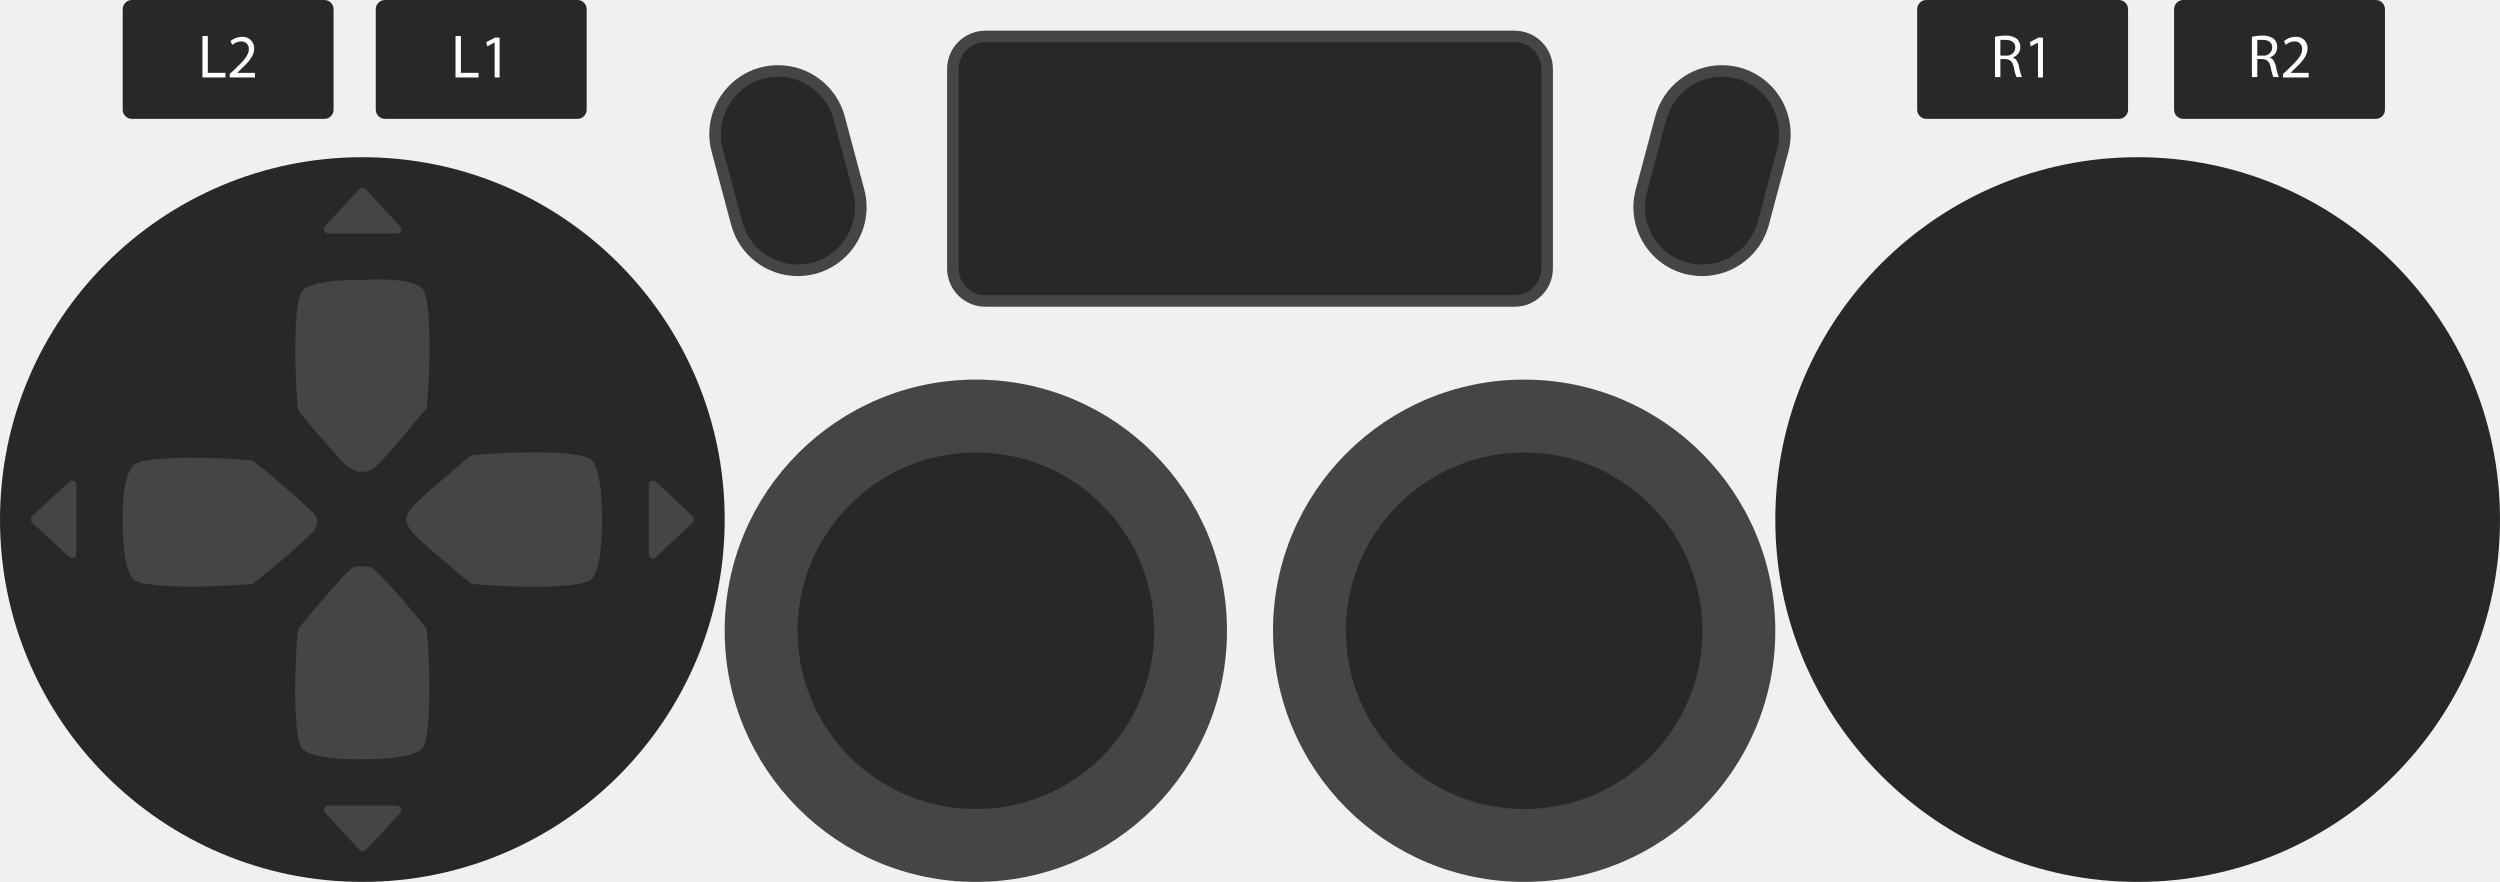
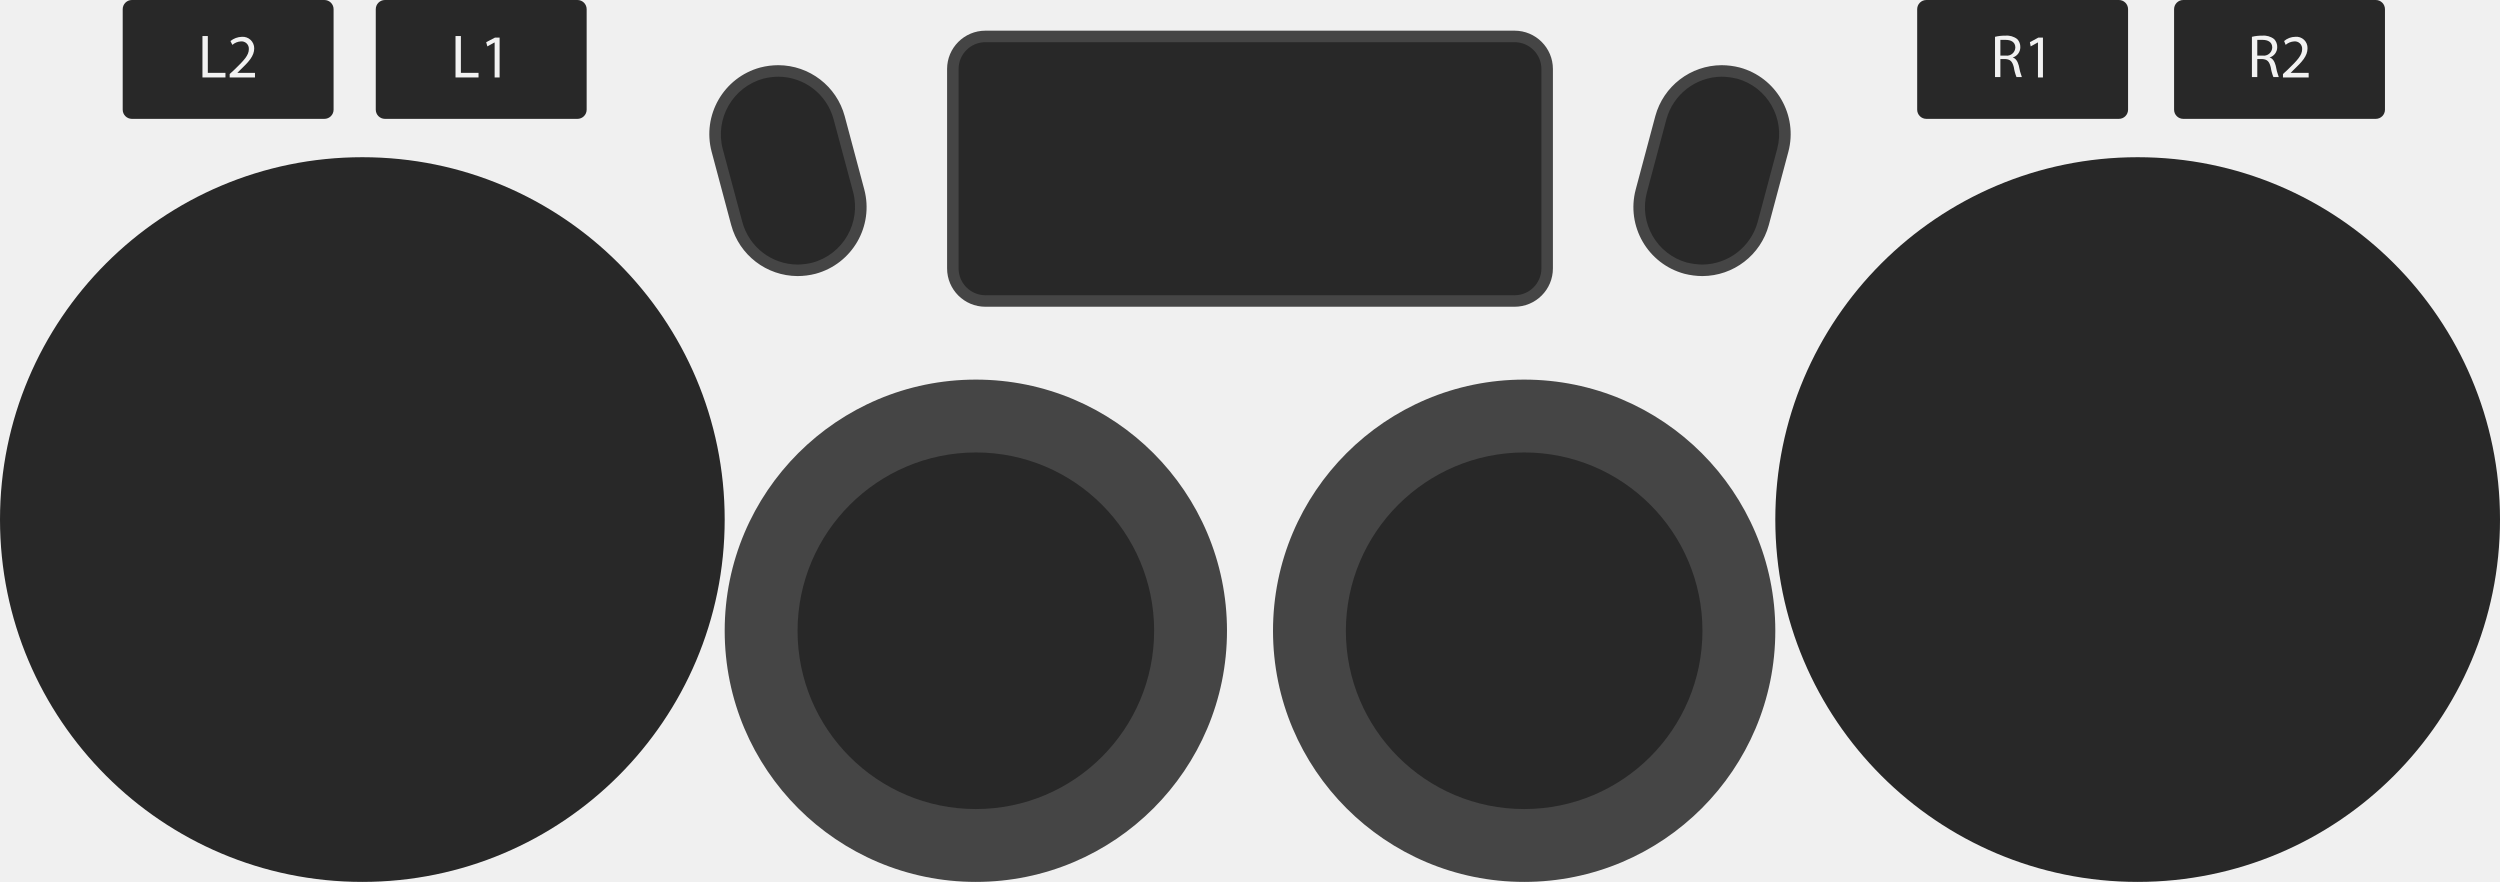
<svg xmlns="http://www.w3.org/2000/svg" viewBox="0 0 652 230">
  <defs>
-     <style>.a{fill:#282828;}.b{fill:#454545;}.c{isolation:isolate;}.d{fill:none;}.e{fill:#fff;}</style>
+     <style>.a{fill:#282828;}.b{isolation:isolate;}.c{fill:#454545;}.d{fill:none;}.e{fill:#f2f2f2;}</style>
  </defs>
  <circle class="a" cx="94.5" cy="135.5" r="94.5" />
-   <path class="b" d="M180.6,134.6l-9.5-8.9a1.1,1.1,0,0,0-1.9.8v17.9a1.1,1.1,0,0,0,1.9.9l9.5-9A1.2,1.2,0,0,0,180.6,134.6Z" />
-   <path class="b" d="M103.5,210.1H85.6a1.1,1.1,0,0,0-.8,1.9l8.9,9.6a1.3,1.3,0,0,0,1.8,0l8.9-9.6A1.2,1.2,0,0,0,103.5,210.1Z" />
-   <path class="b" d="M18,125.7l-9.6,8.9a1.2,1.2,0,0,0,0,1.7l9.6,8.9a1.1,1.1,0,0,0,1.9-.8V126.6A1.1,1.1,0,0,0,18,125.7Z" />
-   <path class="b" d="M104.3,59l-8.9-9.6a1.2,1.2,0,0,0-1.7,0l-9,9.6a1.2,1.2,0,0,0,.9,1.9h17.9A1.1,1.1,0,0,0,104.3,59Z" />
-   <path class="b" d="M81.4,138.9h0l.2-.2.2-.2.4-.6v-.2c.1-.2.2-.3.2-.4V137l.2-.3h0c0-.2.1-.3.1-.4h0c.1,0,.1-.1.1-.2h0v-.2h0c0-.1-.1-.2-.1-.4h0l-.2-.3v-.2c0-.1-.1-.2-.2-.4h-.1l-.4-.7-.2-.2-.2-.2h0c-1.7-1.8-6.9-6.3-10.8-9.6h0l-4.5-3.7c-.7-.4-28.6-2.2-31.5,1.3S32,135.5,32,135.5s-.3,12,2.6,15.4,30.8,1.7,31.5,1.3l4.5-3.7h0C74.5,145.3,79.7,140.7,81.4,138.9Zm.1-27.4h-.1l4.6,5.2h0c1.6,1.8,3.1,3.5,4.2,4.6h.1l.2.2.3.2h.1l.2.3h.3l.2.2.7.4h.1l.4.2H93l.3.2h2.4l.3-.2h.2l.4-.2h.1l.7-.4.2-.2.2-.2h.1c1.8-1.7,6.4-6.9,9.6-10.8h0l3.7-4.5c.4-.7,2.2-28.6-1.3-31.5S94.5,73,94.5,73s-12-.3-15.4,2.6-1.7,30.8-1.3,31.5Zm72.9,8.6c-2.9-3.5-30.8-1.7-31.5-1.3s-14.3,11.9-15.7,13.8-1.2,2.9-1.2,2.9-.2.9,1.2,2.9,15,13.4,15.7,13.8,28.6,2.2,31.5-1.3,2.6-15.4,2.6-15.4S157.3,123.5,154.4,120.1Zm-55.1,30h0l-.5-.4-.2-.3-.2-.2a.8.8,0,0,1-.4-.4h-.2v-.2l-.3-.2-.6-.4h-.2l-.4-.2h-.5a.1.1,0,0,0-.1-.1H92.8l-.4.2h-.1l-.7.4c0,.1-.1.1-.2.2l-.2.2h-.1c-1.8,1.7-6.3,6.9-9.6,10.8h0l-3.7,4.5c-.4.7-2.2,28.6,1.3,31.5S94.5,198,94.5,198s12,.3,15.4-2.6,1.7-30.8,1.3-31.5S103.2,154.2,99.3,150.1Z" />
  <circle class="a" cx="557.5" cy="135.5" r="94.5" />
-   <g class="c">
+   <g class="b">
    <circle class="a" cx="397.5" cy="164.5" r="56" />
-     <path class="b" d="M397.5,118A46.5,46.5,0,1,1,351,164.5,46.6,46.6,0,0,1,397.5,118m0-19A65.5,65.5,0,1,0,463,164.5,65.5,65.5,0,0,0,397.5,99Z" />
+     <path class="c" d="M397.5,118A46.5,46.5,0,1,1,351,164.5,46.6,46.6,0,0,1,397.5,118m0-19A65.5,65.5,0,1,0,463,164.5,65.5,65.5,0,0,0,397.5,99Z" />
  </g>
-   <g class="c">
+   <g class="b">
    <circle class="a" cx="254.5" cy="164.5" r="56" />
-     <path class="b" d="M254.5,118A46.5,46.5,0,1,1,208,164.5,46.6,46.6,0,0,1,254.5,118m0-19A65.5,65.5,0,1,0,320,164.5,65.5,65.5,0,0,0,254.5,99Z" />
+     <path class="c" d="M254.5,118A46.5,46.5,0,1,1,208,164.5,46.6,46.6,0,0,1,254.5,118m0-19A65.5,65.5,0,1,0,320,164.5,65.5,65.5,0,0,0,254.5,99Z" />
  </g>
  <rect class="d" x="208" y="118" width="236" height="93" />
  <path class="a" d="M444,70.5a15.9,15.9,0,0,1-4.3-.6,16.3,16.3,0,0,1-11.6-20.1l5.1-19.1A16.4,16.4,0,0,1,449,18.5a15.9,15.9,0,0,1,4.3.6,16.3,16.3,0,0,1,11.6,20.1l-5.1,19.1A16.4,16.4,0,0,1,444,70.5Z" />
-   <path class="b" d="M449,20h0a17.4,17.4,0,0,1,3.9.5h.1a15,15,0,0,1,10.5,18.3l-5.1,19.1A15.1,15.1,0,0,1,444,69a17.4,17.4,0,0,1-3.9-.5H440a15,15,0,0,1-10.5-18.3l5.1-19.1A15.1,15.1,0,0,1,449,20m0-3a18,18,0,0,0-17.3,13.3l-5.1,19.1a18,18,0,0,0,12.7,22h0a19.5,19.5,0,0,0,4.7.6,18,18,0,0,0,17.3-13.3l5.1-19.1a18,18,0,0,0-12.7-22h0A19.5,19.5,0,0,0,449,17Z" />
+   <path class="c" d="M449,20h0a17.4,17.4,0,0,1,3.9.5h.1a15,15,0,0,1,10.5,18.3l-5.1,19.1A15.1,15.1,0,0,1,444,69a17.4,17.4,0,0,1-3.9-.5H440a15,15,0,0,1-10.5-18.3l5.1-19.1A15.1,15.1,0,0,1,449,20m0-3a18,18,0,0,0-17.3,13.3l-5.1,19.1a18,18,0,0,0,12.7,22h0a19.5,19.5,0,0,0,4.7.6,18,18,0,0,0,17.3-13.3l5.1-19.1a18,18,0,0,0-12.7-22h0A19.5,19.5,0,0,0,449,17Z" />
  <path class="a" d="M208,70.5a16.4,16.4,0,0,1-15.8-12.2l-5.1-19a16.4,16.4,0,0,1,11.6-20.2,15.4,15.4,0,0,1,4.3-.6,16.4,16.4,0,0,1,15.8,12.2l5.1,19a16.4,16.4,0,0,1-11.6,20.2A15.4,15.4,0,0,1,208,70.5Z" />
-   <path class="b" d="M203,20h0a15,15,0,0,1,14.4,11.1l5.1,19a15.1,15.1,0,0,1-10.6,18.4,17.4,17.4,0,0,1-3.9.5,15,15,0,0,1-14.4-11.1l-5.1-19a15.1,15.1,0,0,1,10.6-18.4A17.4,17.4,0,0,1,203,20m0-3a18.9,18.9,0,0,0-4.7.6h0a18,18,0,0,0-12.7,22l5.1,19.1A18,18,0,0,0,208,72a18.9,18.9,0,0,0,4.7-.6h0a18,18,0,0,0,12.7-22l-5.1-19.1A18,18,0,0,0,203,17Z" />
+   <path class="c" d="M203,20h0a15,15,0,0,1,14.4,11.1l5.1,19a15.1,15.1,0,0,1-10.6,18.4,17.4,17.4,0,0,1-3.9.5,15,15,0,0,1-14.4-11.1l-5.1-19a15.1,15.1,0,0,1,10.6-18.4A17.4,17.4,0,0,1,203,20m0-3a18.9,18.9,0,0,0-4.7.6h0a18,18,0,0,0-12.7,22l5.1,19.1A18,18,0,0,0,208,72a18.9,18.9,0,0,0,4.7-.6h0a18,18,0,0,0,12.7-22l-5.1-19.1A18,18,0,0,0,203,17Z" />
  <rect class="a" x="248.5" y="9.5" width="155" height="69" rx="8.5" />
-   <path class="b" d="M395,11a7,7,0,0,1,7,7V70a7,7,0,0,1-7,7H257a7,7,0,0,1-7-7V18a7,7,0,0,1,7-7H395m0-3H257a10,10,0,0,0-10,10V70a10,10,0,0,0,10,10H395a10,10,0,0,0,10-10V18A10,10,0,0,0,395,8Z" />
+   <path class="c" d="M395,11a7,7,0,0,1,7,7V70a7,7,0,0,1-7,7H257a7,7,0,0,1-7-7V18a7,7,0,0,1,7-7H395m0-3H257a10,10,0,0,0-10,10V70a10,10,0,0,0,10,10H395a10,10,0,0,0,10-10V18A10,10,0,0,0,395,8Z" />
  <path class="a" d="M619.6,0H569.4A2.4,2.4,0,0,0,567,2.4V28.6a2.4,2.4,0,0,0,2.4,2.4h50.2a2.4,2.4,0,0,0,2.4-2.4V2.4A2.4,2.4,0,0,0,619.6,0Z" />
  <path class="a" d="M552.6,0H502.4A2.4,2.4,0,0,0,500,2.4V28.6a2.4,2.4,0,0,0,2.4,2.4h50.2a2.4,2.4,0,0,0,2.4-2.4V2.4A2.4,2.4,0,0,0,552.6,0Z" />
  <path class="a" d="M150.6,0H100.4A2.4,2.4,0,0,0,98,2.4V28.6a2.4,2.4,0,0,0,2.4,2.4h50.2a2.4,2.4,0,0,0,2.4-2.4V2.4A2.4,2.4,0,0,0,150.6,0Z" />
  <path class="a" d="M84.6,0H34.4A2.4,2.4,0,0,0,32,2.4V28.6A2.4,2.4,0,0,0,34.4,31H84.6A2.4,2.4,0,0,0,87,28.6V2.4A2.4,2.4,0,0,0,84.6,0Z" />
  <path class="e" d="M587.3,9.6a10.6,10.6,0,0,1,2.7-.3,4.4,4.4,0,0,1,3.1.9,2.9,2.9,0,0,1,.8,2.1,2.8,2.8,0,0,1-2,2.7h0c.8.2,1.3,1,1.6,2.1a16.1,16.1,0,0,0,.8,3h-1.4a11.6,11.6,0,0,1-.7-2.6c-.4-1.5-.9-2-2.2-2.1h-1.3v4.7h-1.4Zm1.4,4.9h1.4a2.2,2.2,0,0,0,2.5-2.1c0-1.4-1.1-2-2.5-2h-1.4Z" />
  <path class="e" d="M595.4,20.2v-.9l1.1-1c2.7-2.6,3.9-3.9,3.9-5.5a1.9,1.9,0,0,0-2.1-2,3.7,3.7,0,0,0-2.2.9l-.4-1a4.5,4.5,0,0,1,2.9-1.1,2.9,2.9,0,0,1,3.2,3c0,2-1.4,3.5-3.6,5.6l-.8.8h4.7v1.2Z" />
  <path class="e" d="M520.3,9.6a10.6,10.6,0,0,1,2.7-.3,4.4,4.4,0,0,1,3.1.9,2.9,2.9,0,0,1,.8,2.1,2.8,2.8,0,0,1-2,2.7h0c.8.2,1.3,1,1.6,2.1a16.1,16.1,0,0,0,.8,3h-1.4a11.6,11.6,0,0,1-.7-2.6c-.4-1.5-.9-2-2.2-2.1h-1.3v4.7h-1.4Zm1.4,4.9h1.4a2.2,2.2,0,0,0,2.5-2.1c0-1.4-1.1-2-2.5-2h-1.4Z" />
-   <path class="e" d="M531.5,11.1h0l-1.9,1-.2-1.1,2.2-1.2h1.2V20.2h-1.3Z" />
+   <path class="e" d="M531.5,11.1h-.1l-1.8,1-.2-1.1,2.2-1.2h1.2V20.2h-1.3Z" />
  <path class="e" d="M118.8,9.4h1.4V19h4.6v1.2h-6Z" />
  <path class="e" d="M129,11.1h-.1l-1.8,1-.3-1.1,2.3-1.2h1.2V20.2H129Z" />
  <path class="e" d="M52.8,9.4h1.4V19h4.6v1.2h-6Z" />
  <path class="e" d="M59.9,20.2v-.9l1.1-1c2.7-2.6,3.9-3.9,3.9-5.5a1.9,1.9,0,0,0-2.1-2,3.7,3.7,0,0,0-2.2.9l-.5-1a5,5,0,0,1,3-1.1,3,3,0,0,1,3.2,3c0,2-1.4,3.5-3.6,5.6l-.8.8h4.6v1.2Z" />
</svg>
